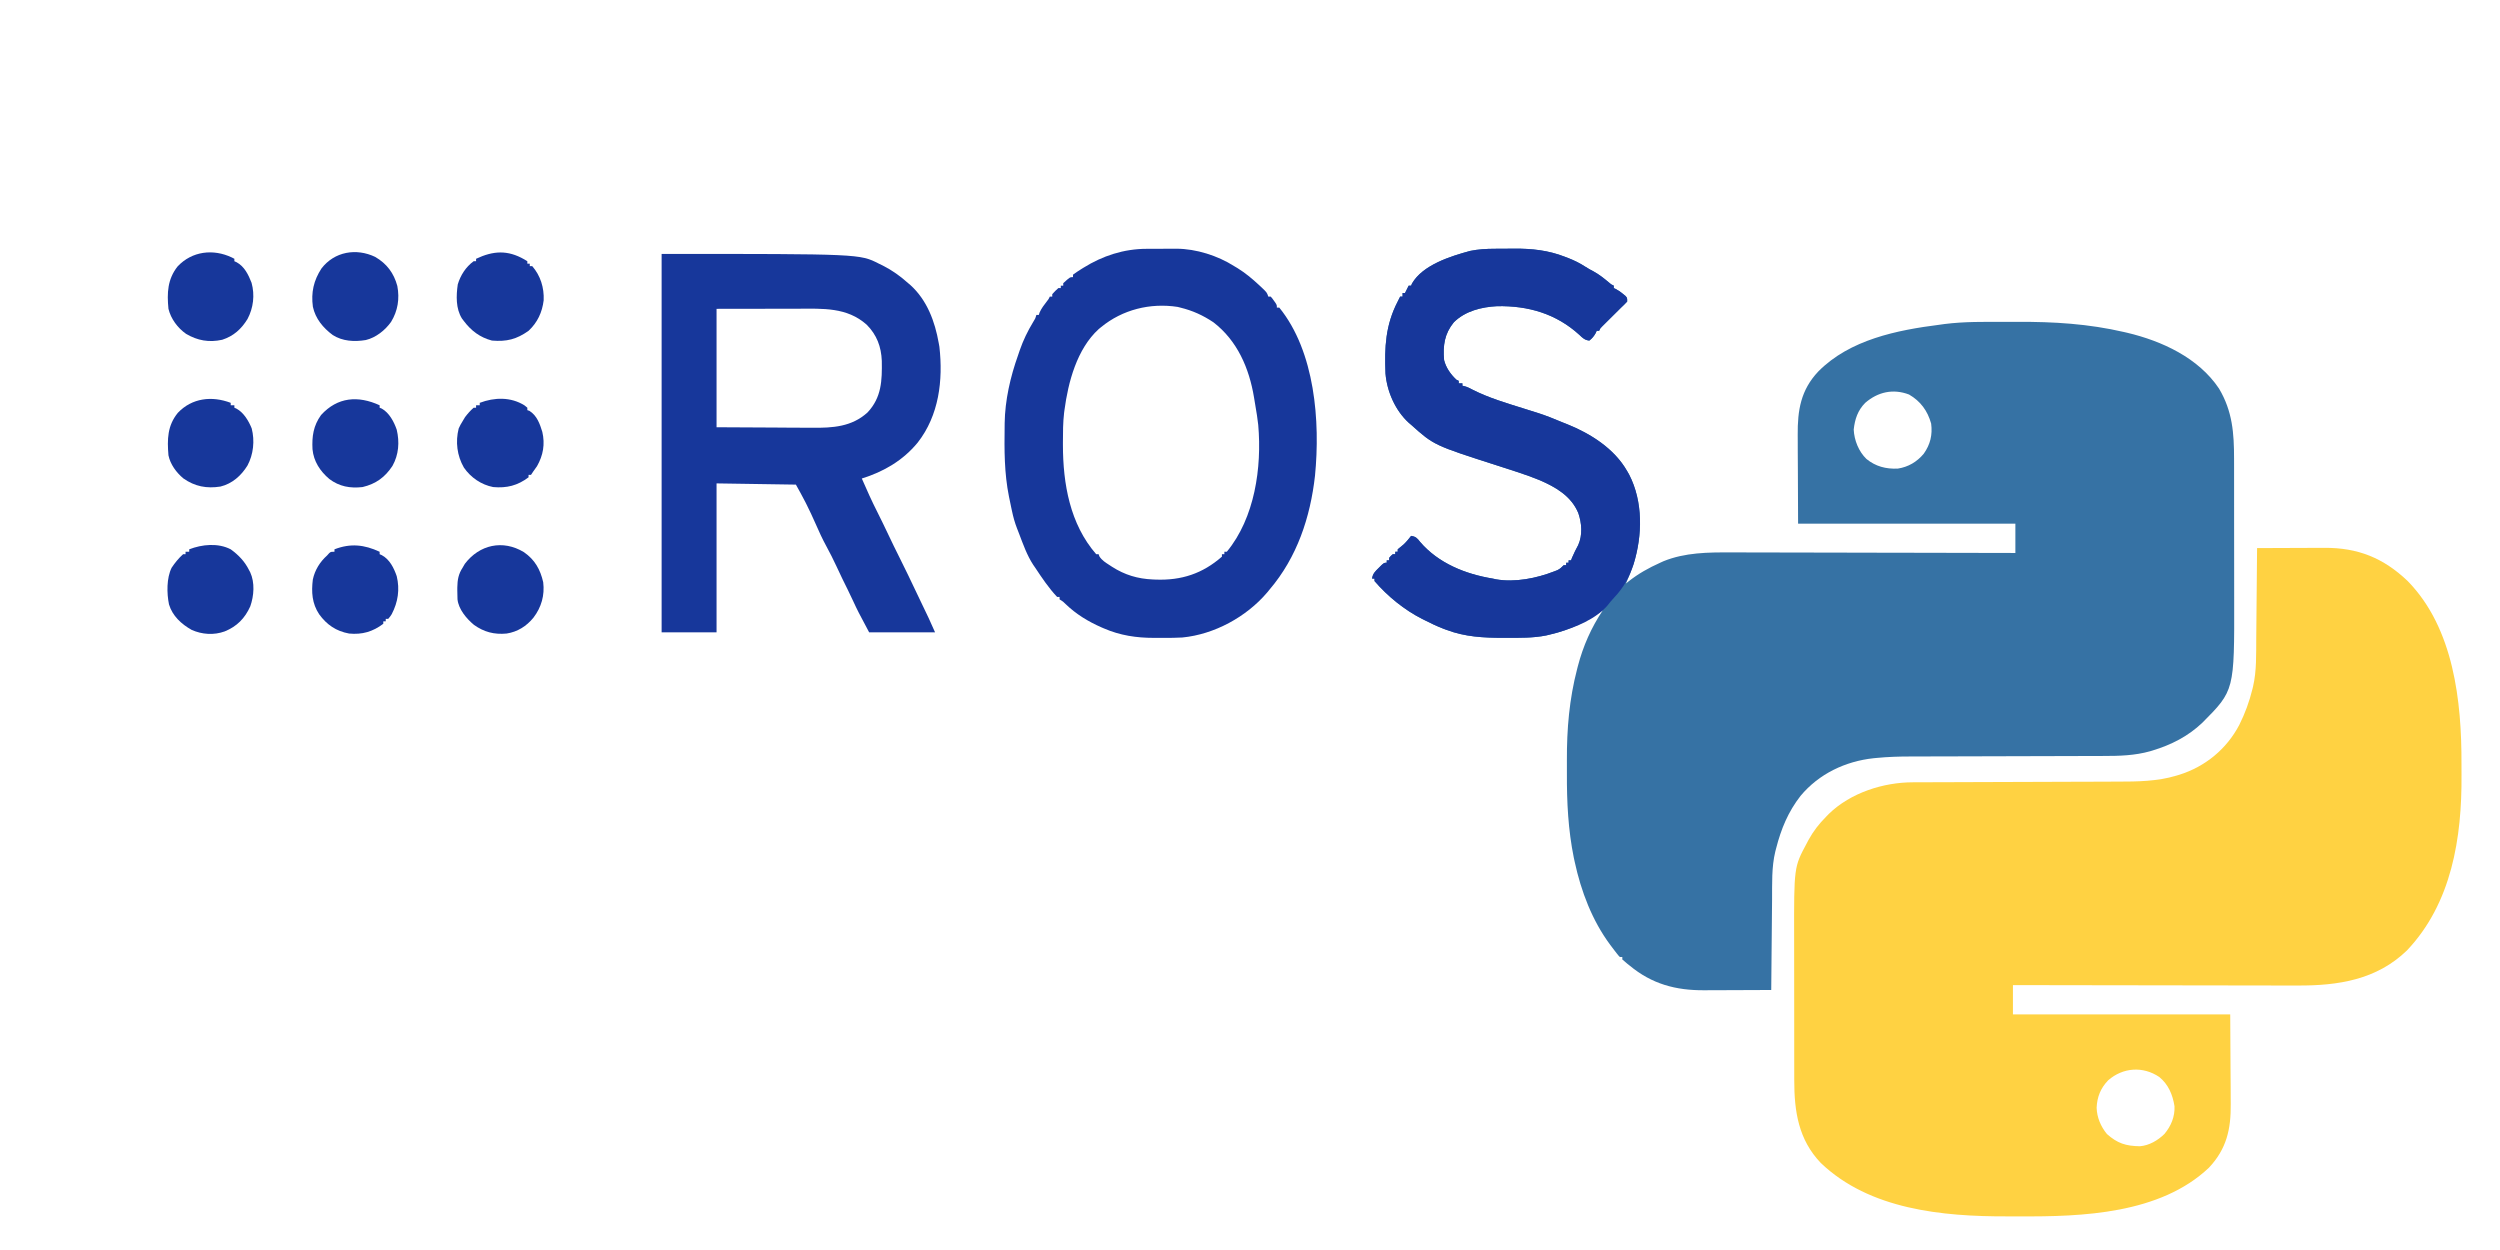
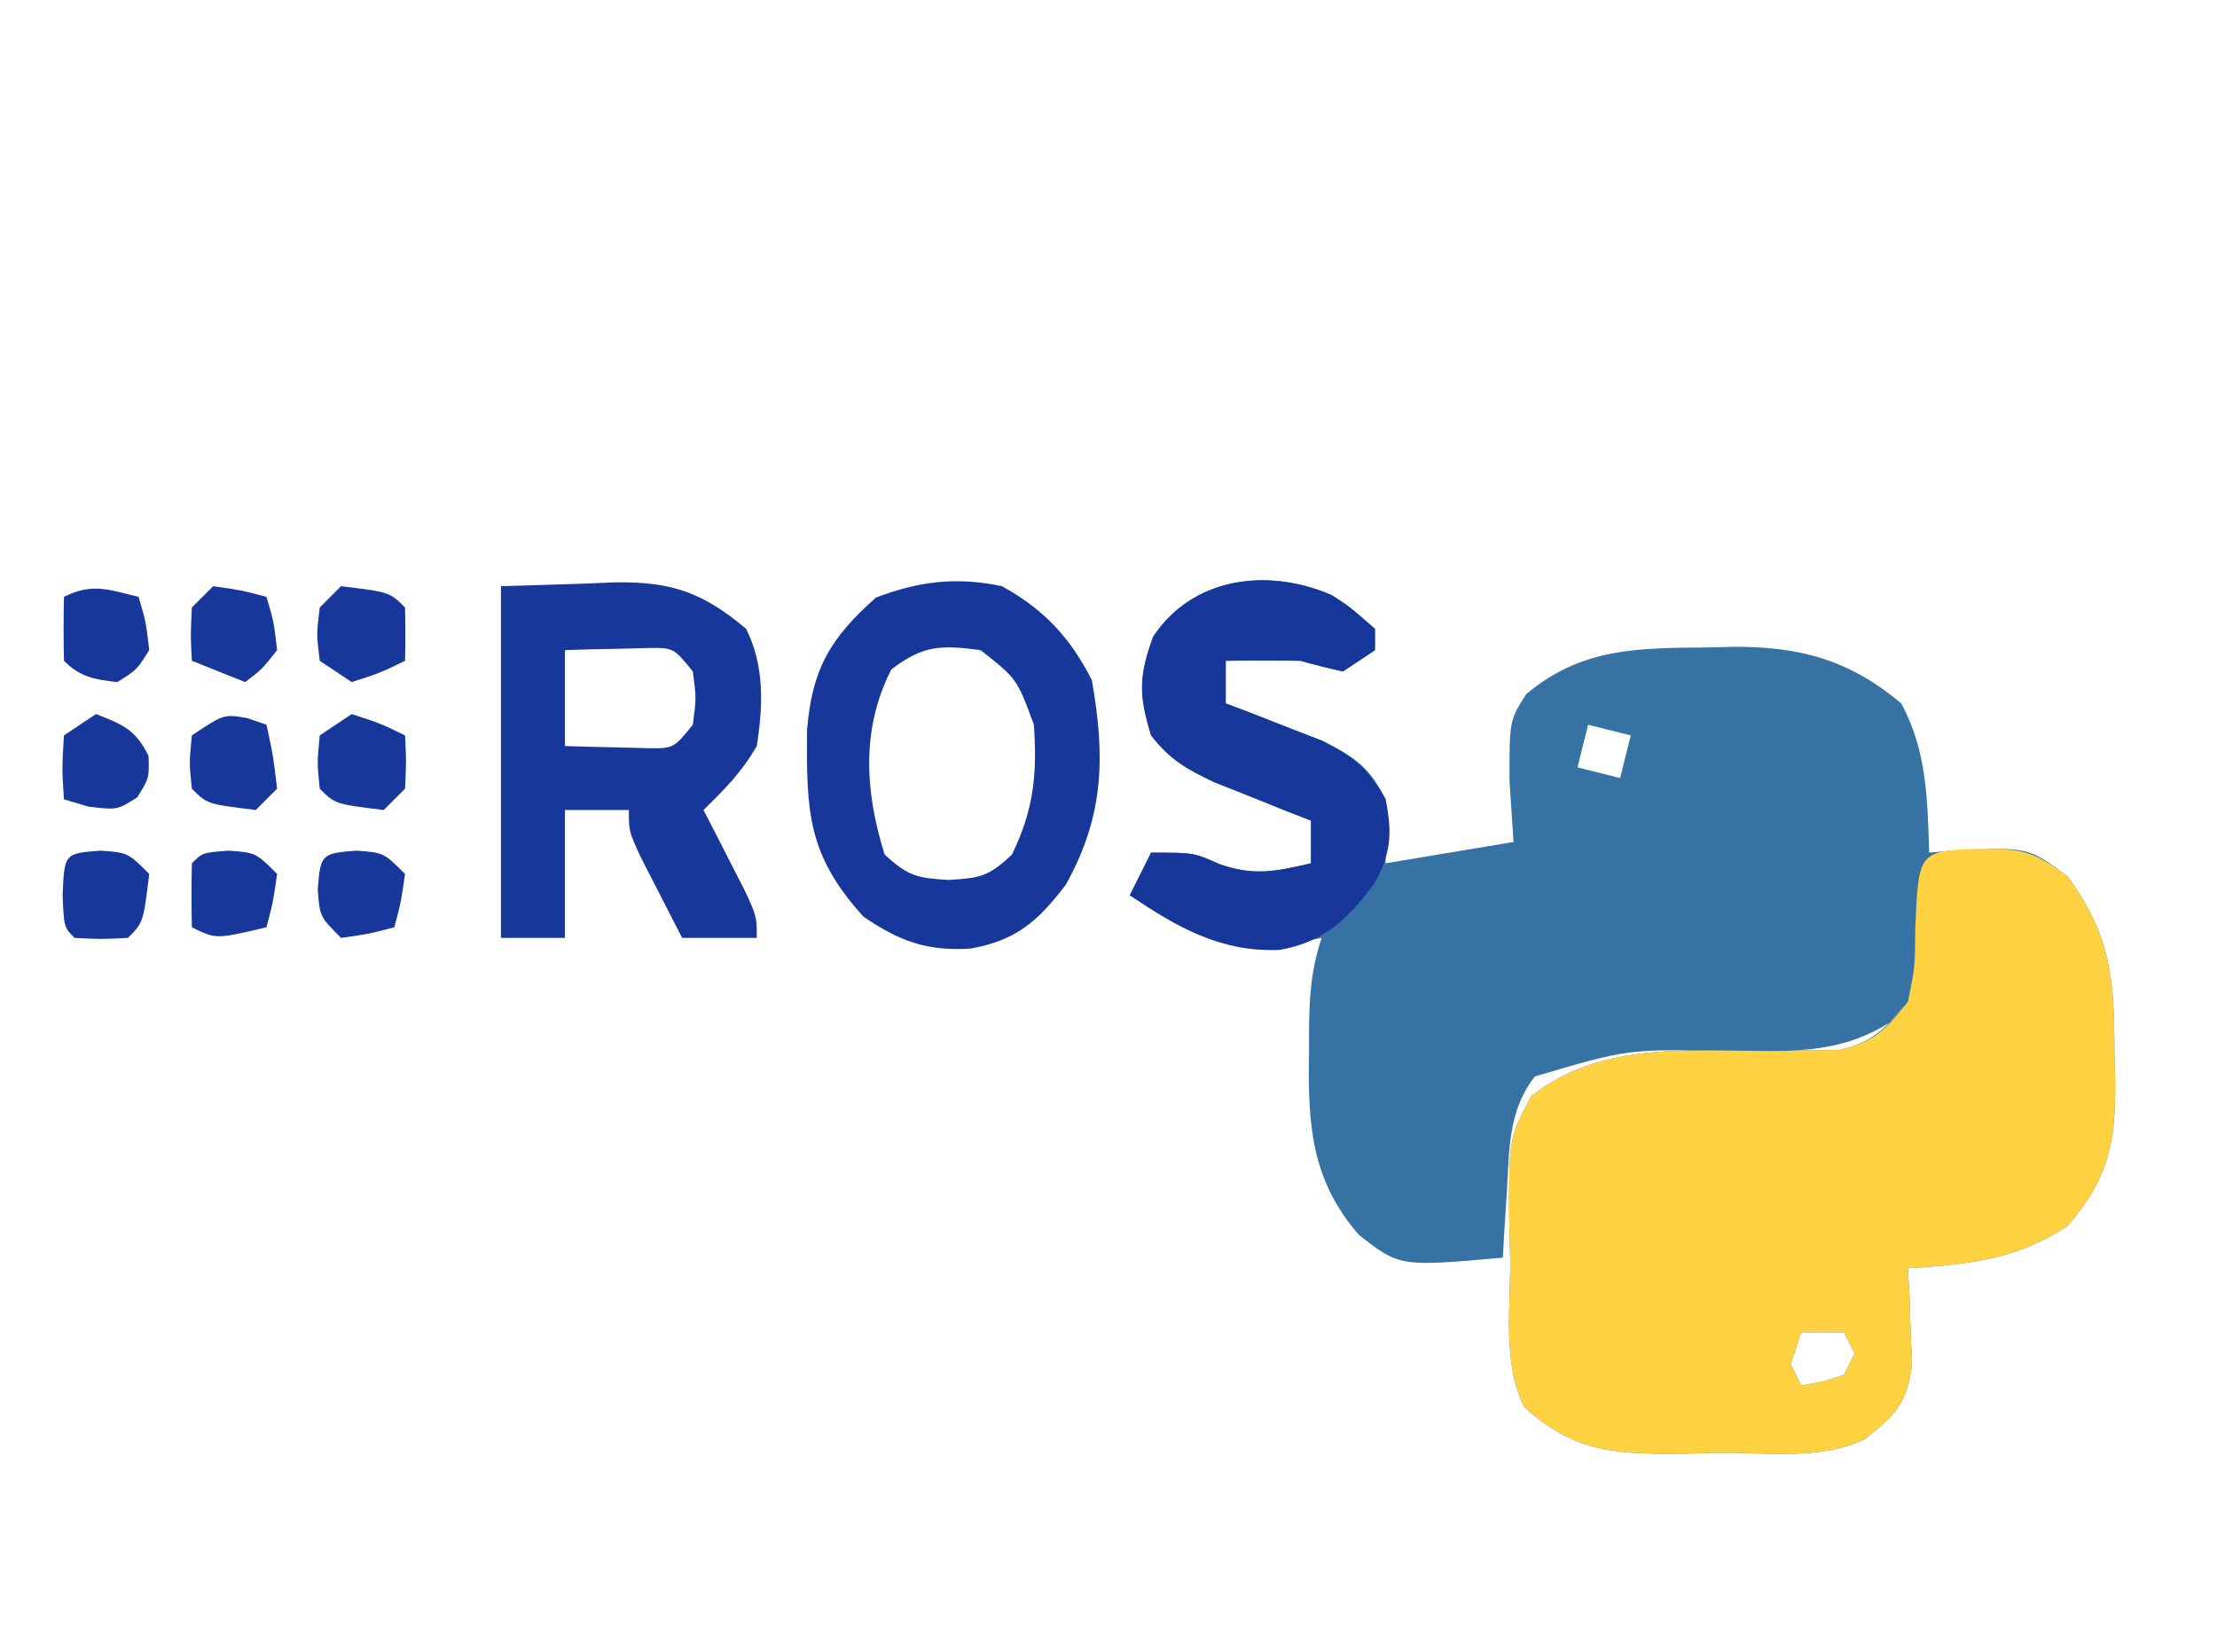
- <svg xmlns="http://www.w3.org/2000/svg" version="1.1" width="2048" height="1024">
-   <path d="M0 0 C1.291 -0.009 1.291 -0.009 2.608 -0.017 C4.424 -0.027 6.239 -0.033 8.054 -0.037 C10.777 -0.047 13.5 -0.078 16.223 -0.109 C30.659 -0.199 44.109 1.227 57.688 6.516 C58.889 6.971 58.889 6.971 60.115 7.435 C65.282 9.45 70.049 11.758 74.695 14.812 C76.842 16.223 79.034 17.395 81.312 18.578 C85.873 21.066 89.763 24.215 93.746 27.531 C95.706 29.239 95.706 29.239 97.812 30.203 C97.812 30.863 97.812 31.523 97.812 32.203 C98.395 32.473 98.978 32.742 99.578 33.02 C101.824 34.209 103.619 35.509 105.562 37.141 C106.483 37.897 106.483 37.897 107.422 38.668 C108.812 40.203 108.812 40.203 108.812 43.203 C107.2 44.974 105.56 46.572 103.812 48.203 C102.418 49.578 101.028 50.957 99.641 52.34 C98.894 53.082 98.148 53.824 97.379 54.588 C96.614 55.348 95.85 56.108 95.062 56.891 C94.283 57.662 93.503 58.434 92.699 59.229 C91.958 59.967 91.217 60.704 90.453 61.465 C89.44 62.47 89.44 62.47 88.407 63.495 C86.732 65.127 86.732 65.127 85.812 67.203 C85.153 67.203 84.493 67.203 83.812 67.203 C83.441 68.069 83.441 68.069 83.062 68.953 C81.6 71.586 80.174 73.328 77.812 75.203 C74.13 74.873 72.292 73.068 69.688 70.578 C50.639 53.176 27.746 46.566 2.34 47.02 C-10.463 47.686 -23.791 50.912 -33.188 60.203 C-40.904 69.624 -42.208 79.235 -41.188 91.203 C-39.583 97.565 -35.889 102.69 -31.188 107.203 C-30.527 107.533 -29.867 107.863 -29.188 108.203 C-29.188 108.863 -29.188 109.523 -29.188 110.203 C-28.198 110.203 -27.207 110.203 -26.188 110.203 C-26.188 110.863 -26.188 111.523 -26.188 112.203 C-25.615 112.323 -25.043 112.443 -24.453 112.566 C-22.045 113.243 -20.137 114.202 -17.938 115.391 C-4.433 122.272 10.476 126.585 24.891 131.117 C26.523 131.633 26.523 131.633 28.188 132.159 C30.334 132.835 32.481 133.507 34.631 134.173 C41.88 136.459 48.827 139.215 55.812 142.203 C57.001 142.67 58.19 143.136 59.414 143.617 C78.749 151.361 98.298 163.668 108.812 182.203 C109.342 183.129 109.872 184.054 110.418 185.008 C121.895 207.282 121.417 234.98 113.96 258.45 C112.168 263.823 110.079 269.018 107.812 274.203 C108.833 273.368 108.833 273.368 109.875 272.516 C117.991 266.127 126.404 261.434 135.812 257.203 C136.712 256.792 137.612 256.381 138.539 255.957 C156.138 248.778 175.292 248.632 193.972 248.749 C196.527 248.75 199.082 248.75 201.636 248.747 C207.09 248.746 212.544 248.758 217.999 248.78 C225.884 248.813 233.769 248.823 241.654 248.828 C254.454 248.837 267.254 248.863 280.053 248.901 C292.472 248.938 304.891 248.966 317.309 248.983 C318.461 248.985 318.461 248.985 319.637 248.987 C323.491 248.992 327.345 248.997 331.2 249.002 C363.071 249.043 394.942 249.115 426.812 249.203 C426.812 241.283 426.812 233.363 426.812 225.203 C368.072 225.203 309.332 225.203 248.812 225.203 C248.72 203.083 248.72 203.083 248.625 180.516 C248.598 175.883 248.57 171.251 248.542 166.478 C248.529 160.76 248.529 160.76 248.526 158.072 C248.522 156.22 248.511 154.368 248.496 152.516 C248.337 132.307 250.951 115.736 265.425 100.448 C291.232 74.398 329.805 66.64 364.812 62.203 C366.103 62.023 367.394 61.843 368.725 61.657 C385.104 59.567 401.628 59.864 418.108 59.887 C421.564 59.892 425.018 59.885 428.474 59.867 C458.201 59.711 486.722 61.457 515.812 68.203 C517.037 68.485 517.037 68.485 518.286 68.772 C546.865 75.545 576.811 89.332 593.625 114.516 C604.686 133.128 605.966 151.049 605.958 172.195 C605.961 173.769 605.964 175.342 605.968 176.916 C605.977 181.158 605.979 185.4 605.98 189.643 C605.98 192.305 605.983 194.967 605.985 197.63 C605.994 206.952 605.999 216.274 605.998 225.596 C605.997 234.229 606.008 242.862 606.024 251.495 C606.037 258.951 606.042 266.407 606.041 273.863 C606.041 278.296 606.044 282.729 606.055 287.163 C606.222 361.85 606.222 361.85 580.074 388.164 C568.417 399.318 554.531 406.377 539.188 411.016 C538.544 411.211 537.9 411.406 537.237 411.607 C524.543 415.185 511.918 415.499 498.845 415.49 C496.965 415.496 495.084 415.503 493.203 415.511 C489.176 415.526 485.149 415.535 481.121 415.539 C474.734 415.545 468.347 415.567 461.959 415.591 C448.39 415.64 434.82 415.672 421.25 415.703 C406.619 415.736 391.989 415.772 377.358 415.827 C371.029 415.85 364.699 415.864 358.37 415.871 C354.406 415.877 350.442 415.891 346.479 415.907 C344.663 415.913 342.848 415.915 341.032 415.914 C331.659 415.91 322.396 416.196 313.063 417.112 C312.251 417.191 311.44 417.271 310.604 417.352 C287.466 419.841 265.827 430.156 250.812 448.203 C240.686 461.179 234.863 475.274 230.812 491.203 C230.597 492.026 230.382 492.848 230.16 493.695 C227.014 506.602 227.603 520.087 227.496 533.277 C227.475 535.414 227.454 537.551 227.433 539.687 C227.378 545.278 227.329 550.869 227.28 556.46 C227.23 562.179 227.174 567.897 227.119 573.615 C227.012 584.811 226.91 596.007 226.812 607.203 C218.041 607.25 209.269 607.285 200.497 607.307 C196.422 607.317 192.348 607.331 188.273 607.354 C184.331 607.376 180.389 607.388 176.446 607.393 C174.953 607.397 173.459 607.404 171.966 607.415 C148.583 607.578 129.035 602.318 110.812 587.203 C110.189 586.713 109.565 586.223 108.922 585.719 C107.51 584.597 106.154 583.407 104.812 582.203 C104.812 581.543 104.812 580.883 104.812 580.203 C104.153 580.203 103.493 580.203 102.812 580.203 C101.519 578.865 101.519 578.865 100.055 576.977 C99.515 576.282 98.976 575.587 98.42 574.871 C97.849 574.114 97.277 573.358 96.688 572.578 C96.101 571.803 95.515 571.029 94.912 570.23 C80.151 550.403 70.99 526.302 65.812 502.203 C65.569 501.089 65.325 499.976 65.074 498.828 C60.446 476.042 59.315 453.307 59.421 430.135 C59.438 426.388 59.428 422.643 59.411 418.896 C59.312 393.406 61.37 368.953 67.812 344.203 C68.011 343.43 68.21 342.657 68.414 341.86 C72.713 325.401 79.364 310.376 88.812 296.203 C87.523 297.073 87.523 297.073 86.207 297.961 C75.768 304.906 65.3 310.328 53.25 313.953 C52.26 314.251 52.26 314.251 51.251 314.556 C49.115 315.162 46.974 315.697 44.812 316.203 C44.02 316.39 43.228 316.577 42.411 316.77 C31.785 318.9 20.919 318.689 10.125 318.703 C9.076 318.705 8.028 318.707 6.948 318.709 C-9.13 318.688 -23.976 317.907 -39.188 312.203 C-40.019 311.893 -40.85 311.582 -41.706 311.263 C-47.027 309.202 -52.121 306.819 -57.188 304.203 C-57.801 303.897 -58.414 303.59 -59.046 303.275 C-73.711 295.885 -87.476 284.662 -98.188 272.203 C-98.188 271.543 -98.188 270.883 -98.188 270.203 C-98.847 270.203 -99.507 270.203 -100.188 270.203 C-99.657 266.146 -97.611 264.255 -94.75 261.453 C-93.947 260.654 -93.144 259.855 -92.316 259.031 C-90.188 257.203 -90.188 257.203 -88.188 257.203 C-88.188 256.543 -88.188 255.883 -88.188 255.203 C-87.528 255.203 -86.868 255.203 -86.188 255.203 C-86.188 254.543 -86.188 253.883 -86.188 253.203 C-84.812 251.578 -84.812 251.578 -83.188 250.203 C-82.528 250.203 -81.868 250.203 -81.188 250.203 C-81.188 249.543 -81.188 248.883 -81.188 248.203 C-80.528 248.203 -79.868 248.203 -79.188 248.203 C-79.188 247.543 -79.188 246.883 -79.188 246.203 C-77.755 245.004 -76.318 243.808 -74.855 242.645 C-72.283 240.422 -70.293 237.866 -68.188 235.203 C-64.404 235.747 -63.175 237.107 -60.875 240.078 C-45.786 257.729 -23.514 266.548 -1.188 270.203 C-0.357 270.389 0.473 270.574 1.328 270.766 C16.849 273.499 34.609 269.924 49.062 264.266 C49.893 263.947 50.723 263.629 51.578 263.301 C53.835 262.192 55.084 260.987 56.812 259.203 C57.472 259.203 58.133 259.203 58.812 259.203 C58.812 258.543 58.812 257.883 58.812 257.203 C59.472 257.203 60.133 257.203 60.812 257.203 C60.812 256.543 60.812 255.883 60.812 255.203 C61.472 255.203 62.133 255.203 62.812 255.203 C63.09 254.481 63.367 253.759 63.652 253.016 C65.12 249.458 66.9 246.106 68.691 242.703 C72.358 234.527 71.622 224.858 68.781 216.547 C62.98 202.512 50.104 195.107 36.645 189.375 C25.48 184.867 13.988 181.293 2.532 177.618 C-49.527 160.917 -49.527 160.917 -68.188 144.203 C-68.808 143.676 -69.428 143.149 -70.066 142.605 C-81.153 132.511 -87.966 116.965 -89.188 102.203 C-90.073 80.498 -89.202 62.63 -79.188 43.203 C-78.52 41.87 -77.853 40.537 -77.188 39.203 C-76.528 39.203 -75.868 39.203 -75.188 39.203 C-75.188 38.213 -75.188 37.223 -75.188 36.203 C-74.528 36.203 -73.868 36.203 -73.188 36.203 C-72.878 35.584 -72.569 34.966 -72.25 34.328 C-71.562 32.953 -70.875 31.578 -70.188 30.203 C-69.528 30.203 -68.868 30.203 -68.188 30.203 C-67.845 29.347 -67.845 29.347 -67.496 28.473 C-58.689 13.198 -35.842 6.096 -19.812 1.746 C-13.213 0.381 -6.716 0.035 0 0 Z M303.812 126.203 C297.671 132.435 295.343 139.507 294.375 148.078 C294.785 156.893 298.458 166.055 304.812 172.203 C312.367 178.346 320.837 180.526 330.512 180.078 C339.068 178.789 346.24 174.512 351.75 167.891 C357.136 160.281 359.002 152.482 357.812 143.203 C354.853 132.669 349.134 124.87 339.688 119.391 C326.534 114.413 314.129 117.308 303.812 126.203 Z " fill="#3672A4" transform="translate(1224.188,203.7969)" />
-   <path d="M0 0 C8.789 -0.047 17.578 -0.082 26.368 -0.104 C30.45 -0.114 34.532 -0.128 38.615 -0.151 C42.563 -0.173 46.512 -0.185 50.461 -0.19 C51.958 -0.193 53.455 -0.201 54.953 -0.211 C82.495 -0.404 103.525 8.018 123.5 27.125 C161.173 65.754 167.612 125.541 167.446 176.848 C167.437 179.819 167.444 182.79 167.467 185.76 C167.859 237.271 159.467 290.89 122.75 329.625 C97.909 353.693 66.333 358.496 33.181 358.341 C30.627 358.34 28.072 358.34 25.518 358.342 C20.056 358.343 14.593 358.334 9.131 358.317 C1.234 358.293 -6.663 358.285 -14.561 358.281 C-27.379 358.275 -40.197 358.255 -53.015 358.226 C-65.454 358.199 -77.893 358.178 -90.332 358.165 C-91.101 358.164 -91.87 358.163 -92.662 358.162 C-96.52 358.158 -100.378 358.155 -104.236 358.151 C-136.157 358.12 -168.079 358.066 -200 358 C-200 365.92 -200 373.84 -200 382 C-141.26 382 -82.52 382 -22 382 C-21.918 396.891 -21.835 411.783 -21.75 427.125 C-21.714 431.801 -21.677 436.476 -21.64 441.293 C-21.622 447.07 -21.622 447.07 -21.618 449.787 C-21.612 451.657 -21.598 453.526 -21.578 455.395 C-21.365 475.869 -24.913 492.182 -39.484 507.621 C-79.44 545.405 -143.068 547.801 -194.919 547.45 C-198.292 547.433 -201.664 547.444 -205.037 547.453 C-257.684 547.573 -317.504 541.908 -357.398 503.703 C-375.699 484.59 -379.155 461.45 -379.145 436.036 C-379.148 434.441 -379.152 432.846 -379.155 431.252 C-379.164 426.943 -379.167 422.635 -379.167 418.326 C-379.168 415.624 -379.17 412.922 -379.173 410.22 C-379.182 400.763 -379.186 391.306 -379.185 381.849 C-379.185 373.084 -379.195 364.319 -379.211 355.555 C-379.224 347.992 -379.229 340.429 -379.229 332.866 C-379.229 328.366 -379.231 323.866 -379.242 319.366 C-379.37 261.333 -379.37 261.333 -369 242 C-368.508 241.058 -368.015 240.115 -367.508 239.145 C-363.501 231.86 -358.86 225.879 -353 220 C-352.263 219.239 -351.525 218.479 -350.766 217.695 C-332.959 200.426 -306.14 191.842 -281.725 191.855 C-280.944 191.852 -280.162 191.848 -279.356 191.845 C-276.764 191.834 -274.171 191.83 -271.579 191.826 C-269.709 191.82 -267.838 191.813 -265.968 191.806 C-261.951 191.792 -257.934 191.78 -253.917 191.77 C-247.547 191.755 -241.177 191.731 -234.806 191.705 C-216.695 191.634 -198.584 191.575 -180.473 191.523 C-170.462 191.495 -160.45 191.459 -150.439 191.417 C-144.126 191.39 -137.814 191.372 -131.501 191.361 C-127.545 191.351 -123.589 191.334 -119.633 191.314 C-117.821 191.307 -116.009 191.303 -114.196 191.302 C-98.267 191.295 -81.604 191.112 -66.25 186.438 C-65.387 186.181 -64.524 185.925 -63.635 185.661 C-42.39 178.964 -24.948 164.601 -14.592 144.872 C-9.847 135.379 -6.33 125.806 -3.812 115.5 C-3.645 114.824 -3.478 114.148 -3.306 113.451 C-0.308 100.506 -0.791 87.131 -0.684 73.926 C-0.663 71.789 -0.642 69.653 -0.621 67.516 C-0.566 61.925 -0.516 56.334 -0.468 50.743 C-0.417 45.024 -0.362 39.306 -0.307 33.588 C-0.199 22.392 -0.098 11.196 0 0 Z M-122 436 C-128.179 442.423 -131.05 449.572 -131.438 458.438 C-131.204 466.393 -128.039 473.871 -123 480 C-114.407 487.64 -107.487 489.846 -96 490 C-88.387 489.411 -81.29 485.222 -75.914 479.957 C-70.484 473.484 -67.252 465.786 -67.652 457.195 C-69.147 447.754 -72.662 439.34 -80.152 433.25 C-93.481 424.263 -109.947 425.43 -122 436 Z " fill="#FFD242" transform="translate(1849,449)" />
-   <path d="M0 0 C162.344 0 162.344 0 178 8 C179.529 8.739 179.529 8.739 181.09 9.492 C188.908 13.451 195.481 18.165 202 24 C202.934 24.793 202.934 24.793 203.887 25.602 C217.472 37.952 223.9 55.363 227 73 C227.184 74.018 227.369 75.037 227.559 76.086 C230.657 103.565 227.241 132.269 209.741 154.607 C197.69 169.232 181.939 178.417 164 184 C168.053 193.313 172.185 202.55 176.787 211.605 C179.787 217.525 182.65 223.507 185.5 229.5 C188.608 236.031 191.739 242.544 195 249 C199.681 258.276 204.13 267.663 208.593 277.045 C209.987 279.973 211.386 282.899 212.785 285.824 C213.669 287.674 214.553 289.525 215.438 291.375 C215.838 292.212 216.239 293.049 216.652 293.911 C217.034 294.711 217.415 295.511 217.809 296.336 C218.137 297.022 218.465 297.708 218.802 298.416 C220.582 302.256 222.281 306.132 224 310 C206.18 310 188.36 310 170 310 C160.838 292.821 160.838 292.821 156.812 284.188 C154.008 278.212 151.148 272.275 148.181 266.378 C146.447 262.887 144.82 259.351 143.188 255.812 C140.623 250.296 137.922 244.897 135 239.562 C131.655 233.44 128.791 227.175 126.007 220.782 C123.739 215.598 121.347 210.496 118.812 205.438 C118.504 204.819 118.195 204.201 117.877 203.565 C115.379 198.627 112.693 193.847 110 189 C77.825 188.505 77.825 188.505 45 188 C45 228.26 45 268.52 45 310 C30.15 310 15.3 310 0 310 C0 207.7 0 105.4 0 0 Z M45 45 C45 77.01 45 109.02 45 142 C68.853 142.124 68.853 142.124 93.188 142.25 C100.684 142.305 100.684 142.305 108.333 142.36 C112.862 142.374 112.862 142.374 117.391 142.382 C119.389 142.388 121.386 142.402 123.384 142.422 C140.001 142.584 155.74 141.695 168.688 129.875 C180.261 117.548 180.635 103.63 180.375 87.66 C179.922 76.059 176.299 66.35 168 58 C151.865 43.582 132.012 44.843 111.699 44.902 C109.985 44.904 108.271 44.905 106.556 44.905 C100.267 44.911 93.977 44.925 87.688 44.938 C66.557 44.968 66.557 44.968 45 45 Z " fill="#17379B" transform="translate(542,208)" />
-   <path d="M0 0 C0.875 -0.003 1.75 -0.007 2.652 -0.01 C4.492 -0.015 6.332 -0.017 8.173 -0.017 C10.962 -0.02 13.75 -0.038 16.539 -0.057 C18.339 -0.06 20.138 -0.062 21.938 -0.062 C22.758 -0.07 23.578 -0.077 24.423 -0.084 C40.48 -0.022 58.114 5.594 71.602 14.168 C72.526 14.717 73.45 15.266 74.402 15.832 C80.79 19.808 86.281 24.374 91.789 29.48 C92.449 30.091 93.11 30.703 93.79 31.332 C98.472 35.78 98.472 35.78 99.602 39.168 C100.262 39.168 100.922 39.168 101.602 39.168 C102.891 40.629 102.891 40.629 104.227 42.543 C104.673 43.169 105.119 43.796 105.578 44.441 C106.602 46.168 106.602 46.168 106.602 48.168 C107.262 48.168 107.922 48.168 108.602 48.168 C137.919 84.307 142.203 141.657 137.852 185.855 C134.015 220.053 123.13 252.738 100.602 279.168 C99.608 280.38 99.608 280.38 98.594 281.617 C81.618 301.568 55.306 315.883 29.144 318.405 C24.008 318.712 18.879 318.739 13.736 318.689 C11.103 318.668 8.473 318.689 5.84 318.715 C-8.367 318.739 -21.898 316.7 -35.023 310.98 C-35.714 310.686 -36.404 310.392 -37.115 310.089 C-48.044 305.281 -57.824 299.329 -66.445 291.016 C-68.462 289.004 -68.462 289.004 -71.398 287.168 C-71.398 286.508 -71.398 285.848 -71.398 285.168 C-72.058 285.168 -72.718 285.168 -73.398 285.168 C-80.267 277.922 -85.888 269.464 -91.398 261.168 C-92.199 260.008 -92.199 260.008 -93.016 258.824 C-98.104 251.014 -101.201 242.18 -104.505 233.509 C-105.072 232.025 -105.646 230.544 -106.233 229.067 C-108.076 224.359 -109.351 219.674 -110.398 214.73 C-110.649 213.564 -110.649 213.564 -110.906 212.373 C-111.414 209.974 -111.909 207.572 -112.398 205.168 C-112.548 204.438 -112.698 203.708 -112.853 202.956 C-116.724 183.787 -116.675 164.663 -116.398 145.168 C-116.391 144.406 -116.384 143.645 -116.376 142.86 C-116.106 124.06 -111.699 104.824 -105.398 87.168 C-104.942 85.824 -104.487 84.481 -104.031 83.137 C-101.151 74.865 -97.564 67.458 -93.035 59.961 C-91.303 57.225 -91.303 57.225 -90.398 54.168 C-89.738 54.168 -89.078 54.168 -88.398 54.168 C-88.192 53.508 -87.986 52.848 -87.773 52.168 C-86.175 48.681 -84.092 45.947 -81.738 42.938 C-80.339 41.202 -80.339 41.202 -79.398 39.168 C-78.738 39.168 -78.078 39.168 -77.398 39.168 C-77.398 38.508 -77.398 37.848 -77.398 37.168 C-75.023 34.543 -75.023 34.543 -72.398 32.168 C-71.738 32.168 -71.078 32.168 -70.398 32.168 C-70.398 31.508 -70.398 30.848 -70.398 30.168 C-69.738 30.168 -69.078 30.168 -68.398 30.168 C-68.398 29.508 -68.398 28.848 -68.398 28.168 C-62.922 23.168 -62.922 23.168 -60.398 23.168 C-60.398 22.508 -60.398 21.848 -60.398 21.168 C-58.26 19.612 -56.138 18.188 -53.898 16.793 C-53.251 16.386 -52.604 15.979 -51.938 15.56 C-36.063 5.67 -18.749 0.025 0 0 Z M-37.398 64.168 C-38.034 64.689 -38.669 65.21 -39.324 65.746 C-57.214 82.032 -64.336 109.178 -67.398 132.168 C-67.496 132.895 -67.593 133.623 -67.693 134.373 C-68.625 142.364 -68.642 150.383 -68.648 158.418 C-68.649 159.169 -68.65 159.92 -68.65 160.693 C-68.605 192.517 -62.929 225.428 -41.398 250.168 C-40.738 250.168 -40.078 250.168 -39.398 250.168 C-39.213 250.725 -39.027 251.282 -38.836 251.855 C-36.737 255.233 -33.672 257.046 -30.398 259.168 C-29.723 259.611 -29.047 260.054 -28.351 260.51 C-18.021 267.132 -7.372 270.326 4.852 270.855 C6.107 270.911 6.107 270.911 7.388 270.967 C28.383 271.757 45.741 266.087 61.602 252.168 C61.602 251.508 61.602 250.848 61.602 250.168 C62.262 250.168 62.922 250.168 63.602 250.168 C63.602 249.508 63.602 248.848 63.602 248.168 C64.262 248.168 64.922 248.168 65.602 248.168 C88.495 220.412 94.409 179.255 91.347 144.255 C90.751 138.978 89.94 133.747 89.016 128.518 C88.624 126.294 88.263 124.067 87.91 121.836 C83.969 97.884 74.245 75.247 54.602 60.168 C46.078 54.475 37.623 50.608 27.602 48.168 C26.856 47.977 26.111 47.786 25.344 47.59 C2.9 44.137 -19.832 49.757 -37.398 64.168 Z " fill="#17379B" transform="translate(939.3984,203.832)" />
-   <path d="M0 0 C1.291 -0.009 1.291 -0.009 2.608 -0.017 C4.424 -0.027 6.239 -0.033 8.054 -0.037 C10.777 -0.047 13.5 -0.078 16.223 -0.109 C30.659 -0.199 44.109 1.227 57.688 6.516 C58.889 6.971 58.889 6.971 60.115 7.435 C65.282 9.45 70.049 11.758 74.695 14.812 C76.842 16.223 79.034 17.395 81.312 18.578 C85.873 21.066 89.763 24.215 93.746 27.531 C95.706 29.239 95.706 29.239 97.812 30.203 C97.812 30.863 97.812 31.523 97.812 32.203 C98.395 32.473 98.978 32.742 99.578 33.02 C101.824 34.209 103.619 35.509 105.562 37.141 C106.483 37.897 106.483 37.897 107.422 38.668 C108.812 40.203 108.812 40.203 108.812 43.203 C107.2 44.974 105.56 46.572 103.812 48.203 C102.418 49.578 101.028 50.957 99.641 52.34 C98.894 53.082 98.148 53.824 97.379 54.588 C96.614 55.348 95.85 56.108 95.062 56.891 C94.283 57.662 93.503 58.434 92.699 59.229 C91.958 59.967 91.217 60.704 90.453 61.465 C89.44 62.47 89.44 62.47 88.407 63.495 C86.732 65.127 86.732 65.127 85.812 67.203 C85.153 67.203 84.493 67.203 83.812 67.203 C83.441 68.069 83.441 68.069 83.062 68.953 C81.6 71.586 80.174 73.328 77.812 75.203 C74.13 74.873 72.292 73.068 69.688 70.578 C50.639 53.176 27.746 46.566 2.34 47.02 C-10.463 47.686 -23.791 50.912 -33.188 60.203 C-40.904 69.624 -42.208 79.235 -41.188 91.203 C-39.583 97.565 -35.889 102.69 -31.188 107.203 C-30.527 107.533 -29.867 107.863 -29.188 108.203 C-29.188 108.863 -29.188 109.523 -29.188 110.203 C-28.198 110.203 -27.207 110.203 -26.188 110.203 C-26.188 110.863 -26.188 111.523 -26.188 112.203 C-25.615 112.323 -25.043 112.443 -24.453 112.566 C-22.045 113.243 -20.137 114.202 -17.938 115.391 C-4.433 122.272 10.476 126.585 24.891 131.117 C26.523 131.633 26.523 131.633 28.188 132.159 C30.334 132.835 32.481 133.507 34.631 134.173 C41.88 136.459 48.827 139.215 55.812 142.203 C57.001 142.67 58.19 143.136 59.414 143.617 C78.749 151.361 98.298 163.668 108.812 182.203 C109.342 183.129 109.872 184.054 110.418 185.008 C121.912 207.315 121.244 234.68 114.119 258.235 C110.609 269.044 105.853 277.641 98.016 285.867 C96.075 287.925 94.366 290.041 92.625 292.266 C82.898 303.386 67.035 309.806 53.25 313.953 C52.26 314.251 52.26 314.251 51.251 314.556 C49.115 315.162 46.974 315.697 44.812 316.203 C44.02 316.39 43.228 316.577 42.411 316.77 C31.785 318.9 20.919 318.689 10.125 318.703 C9.076 318.705 8.028 318.707 6.948 318.709 C-9.13 318.688 -23.976 317.907 -39.188 312.203 C-40.019 311.893 -40.85 311.582 -41.706 311.263 C-47.027 309.202 -52.121 306.819 -57.188 304.203 C-57.801 303.897 -58.414 303.59 -59.046 303.275 C-73.711 295.885 -87.476 284.662 -98.188 272.203 C-98.188 271.543 -98.188 270.883 -98.188 270.203 C-98.847 270.203 -99.507 270.203 -100.188 270.203 C-99.657 266.146 -97.611 264.255 -94.75 261.453 C-93.947 260.654 -93.144 259.855 -92.316 259.031 C-90.188 257.203 -90.188 257.203 -88.188 257.203 C-88.188 256.543 -88.188 255.883 -88.188 255.203 C-87.528 255.203 -86.868 255.203 -86.188 255.203 C-86.188 254.543 -86.188 253.883 -86.188 253.203 C-84.812 251.578 -84.812 251.578 -83.188 250.203 C-82.528 250.203 -81.868 250.203 -81.188 250.203 C-81.188 249.543 -81.188 248.883 -81.188 248.203 C-80.528 248.203 -79.868 248.203 -79.188 248.203 C-79.188 247.543 -79.188 246.883 -79.188 246.203 C-77.755 245.004 -76.318 243.808 -74.855 242.645 C-72.283 240.422 -70.293 237.866 -68.188 235.203 C-64.404 235.747 -63.175 237.107 -60.875 240.078 C-45.786 257.729 -23.514 266.548 -1.188 270.203 C-0.357 270.389 0.473 270.574 1.328 270.766 C16.849 273.499 34.609 269.924 49.062 264.266 C49.893 263.947 50.723 263.629 51.578 263.301 C53.835 262.192 55.084 260.987 56.812 259.203 C57.472 259.203 58.133 259.203 58.812 259.203 C58.812 258.543 58.812 257.883 58.812 257.203 C59.472 257.203 60.133 257.203 60.812 257.203 C60.812 256.543 60.812 255.883 60.812 255.203 C61.472 255.203 62.133 255.203 62.812 255.203 C63.09 254.481 63.367 253.759 63.652 253.016 C65.12 249.458 66.9 246.106 68.691 242.703 C72.358 234.527 71.622 224.858 68.781 216.547 C62.98 202.512 50.104 195.107 36.645 189.375 C25.48 184.867 13.988 181.293 2.532 177.618 C-49.527 160.917 -49.527 160.917 -68.188 144.203 C-68.808 143.676 -69.428 143.149 -70.066 142.605 C-81.153 132.511 -87.966 116.965 -89.188 102.203 C-90.073 80.498 -89.202 62.63 -79.188 43.203 C-78.52 41.87 -77.853 40.537 -77.188 39.203 C-76.528 39.203 -75.868 39.203 -75.188 39.203 C-75.188 38.213 -75.188 37.223 -75.188 36.203 C-74.528 36.203 -73.868 36.203 -73.188 36.203 C-72.878 35.584 -72.569 34.966 -72.25 34.328 C-71.562 32.953 -70.875 31.578 -70.188 30.203 C-69.528 30.203 -68.868 30.203 -68.188 30.203 C-67.845 29.347 -67.845 29.347 -67.496 28.473 C-58.689 13.198 -35.842 6.096 -19.812 1.746 C-13.213 0.381 -6.716 0.035 0 0 Z " fill="#17379B" transform="translate(1224.188,203.7969)" />
-   <path d="M0 0 C1.255 0.758 1.255 0.758 2.535 1.531 C2.535 2.191 2.535 2.851 2.535 3.531 C3.195 3.531 3.855 3.531 4.535 3.531 C4.535 4.191 4.535 4.851 4.535 5.531 C5.195 5.531 5.855 5.531 6.535 5.531 C13.343 13.414 16.343 23.152 15.91 33.523 C14.672 43.454 10.874 51.655 3.535 58.531 C-6.278 65.506 -14.501 67.547 -26.465 66.531 C-36.253 63.951 -43.432 58.528 -49.465 50.531 C-49.978 49.858 -50.491 49.185 -51.02 48.492 C-56.141 40.304 -55.792 29.826 -54.465 20.531 C-52.215 12.998 -47.878 6.225 -41.465 1.531 C-40.805 1.531 -40.145 1.531 -39.465 1.531 C-39.465 0.871 -39.465 0.211 -39.465 -0.469 C-25.393 -7.113 -13.617 -7.781 0 0 Z " fill="#17379B" transform="translate(429.4648,212.4688)" />
-   <path d="M0 0 C0 0.66 0 1.32 0 2 C0.598 2.267 1.196 2.534 1.812 2.809 C8.255 6.317 11.692 13.301 14 20 C16.624 30.862 15.056 41.21 9.914 51.086 C8.875 52.75 8.875 52.75 7 55 C6.34 55 5.68 55 5 55 C5 55.66 5 56.32 5 57 C4.34 57 3.68 57 3 57 C3 57.66 3 58.32 3 59 C-5.624 65.504 -14.299 68.023 -25 67 C-35.601 65.062 -43.286 59.842 -49.562 51.168 C-55.398 42.368 -55.989 33.099 -54.727 22.762 C-53.067 14.949 -48.915 8.293 -43 3 C-42.464 2.402 -41.928 1.804 -41.375 1.188 C-40 0 -40 0 -37 0 C-37 -0.66 -37 -1.32 -37 -2 C-23.908 -7.068 -12.594 -5.857 0 0 Z " fill="#17379B" transform="translate(311,452)" />
-   <path d="M0 0 C8.917 6.158 13.464 14.177 15.82 24.68 C17.117 35.361 14.337 45.157 7.82 53.68 C2.14 60.653 -5.211 65.301 -14.18 66.68 C-24.246 67.636 -32.685 65.466 -40.93 59.555 C-47.018 54.483 -53.523 46.811 -54.397 38.65 C-54.521 36.239 -54.559 33.844 -54.555 31.43 C-54.553 30.579 -54.551 29.728 -54.55 28.851 C-54.429 22.685 -53.634 17.903 -50.18 12.68 C-49.582 11.648 -48.983 10.617 -48.367 9.555 C-36.45 -6.108 -17.283 -10.469 0 0 Z " fill="#17379B" transform="translate(429.1797,452.3203)" />
-   <path d="M0 0 C9.495 5.529 15.309 13.251 18.152 23.844 C20.11 34.343 18.578 44.113 13.031 53.234 C8.163 60.077 0.612 66.121 -7.66 68.102 C-17.018 69.654 -26.686 69.155 -34.824 63.965 C-42.691 58.075 -48.896 50.652 -51.031 40.852 C-52.618 29.151 -50.407 19.344 -44.02 9.508 C-33.345 -4.42 -15.444 -7.39 0 0 Z " fill="#17379B" transform="translate(307.3438,210.4531)" />
-   <path d="M0 0 C0.784 0.639 1.567 1.279 2.375 1.938 C2.375 2.598 2.375 3.257 2.375 3.938 C2.932 4.123 3.489 4.309 4.062 4.5 C10.21 8.321 12.619 15.127 14.645 21.758 C16.956 31.82 15.372 40.893 10.289 49.852 C9.372 51.251 8.379 52.599 7.375 53.938 C6.715 54.928 6.055 55.917 5.375 56.938 C4.715 56.938 4.055 56.938 3.375 56.938 C3.375 57.597 3.375 58.258 3.375 58.938 C-5.629 65.727 -14.486 67.941 -25.625 66.938 C-35.418 65.03 -44.003 59.13 -49.625 50.938 C-55.199 41.255 -56.639 29.887 -53.871 18.961 C-52.93 16.813 -51.901 14.902 -50.625 12.938 C-49.986 11.865 -49.346 10.793 -48.688 9.688 C-46.53 6.811 -44.305 4.335 -41.625 1.938 C-40.965 1.938 -40.305 1.938 -39.625 1.938 C-39.625 1.278 -39.625 0.618 -39.625 -0.062 C-38.635 -0.062 -37.645 -0.062 -36.625 -0.062 C-36.625 -0.723 -36.625 -1.383 -36.625 -2.062 C-24.571 -6.634 -11.231 -6.99 0 0 Z " fill="#17379B" transform="translate(429.625,332.0625)" />
-   <path d="M0 0 C0 0.66 0 1.32 0 2 C0.88 2.365 0.88 2.365 1.777 2.738 C7.904 6.216 11.758 13.524 14 20 C16.402 30.168 15.66 40.473 10.523 49.633 C4.43 58.954 -3.104 64.425 -14 67 C-24.205 68.175 -32.983 66.569 -41.25 60.375 C-48.818 53.925 -54.051 45.96 -55 36 C-55.521 25.416 -54.293 16.773 -48 8 C-34.524 -6.784 -17.697 -8.11 0 0 Z " fill="#17379B" transform="translate(311,332)" />
-   <path d="M0 0 C0.692 0.361 1.384 0.722 2.098 1.094 C2.098 1.754 2.098 2.414 2.098 3.094 C2.697 3.364 3.296 3.635 3.914 3.914 C10.351 7.392 13.631 14.197 16.184 20.777 C18.946 30.798 17.685 41.322 12.844 50.461 C7.733 58.733 1.422 64.436 -7.906 67.438 C-18.645 69.79 -28.113 68.106 -37.465 62.594 C-44.382 57.74 -49.883 50.329 -51.902 42.094 C-53.182 29.108 -52.7 17.836 -44.402 7.344 C-32.512 -5.286 -15.108 -7.166 0 0 Z " fill="#17379B" transform="translate(189.9023,210.9062)" />
-   <path d="M0 0 C6.39 4.617 11.496 9.921 15 17 C15.476 17.884 15.476 17.884 15.961 18.785 C19.872 27.234 19.067 38.075 16.039 46.691 C11.599 56.556 5.058 63.2 -4.949 67.254 C-13.748 70.455 -23.495 69.814 -32 66 C-40.361 61.288 -47.724 54.61 -50.563 45.119 C-52.441 36.017 -52.573 23.513 -48.414 15.121 C-45.7 11.05 -42.649 7.27 -39 4 C-38.34 4 -37.68 4 -37 4 C-37 3.34 -37 2.68 -37 2 C-36.01 2 -35.02 2 -34 2 C-34 1.34 -34 0.68 -34 0 C-23.445 -4.086 -10.356 -5.374 0 0 Z " fill="#17379B" transform="translate(189,450)" />
-   <path d="M0 0 C0 0.66 0 1.32 0 2 C0.99 2 1.98 2 3 2 C3 2.66 3 3.32 3 4 C3.597 4.262 4.194 4.523 4.809 4.793 C10.719 8.048 14.729 14.856 17.188 20.938 C19.797 31.066 18.634 42.227 13.711 51.402 C8.549 59.697 1.279 66.216 -8.391 68.586 C-19.643 70.372 -29.391 68.525 -38.75 61.938 C-44.504 57.156 -49.482 50.424 -51 43 C-52.09 29.871 -51.896 18.706 -43.312 8.188 C-31.69 -4.04 -15.378 -5.832 0 0 Z " fill="#17379B" transform="translate(189,330)" />
+ <svg xmlns="http://www.w3.org/2000/svg" version="1.1" width="208" height="155">
+   <path d="M0 0 C1.645 1.047 1.645 1.047 4.082 3.172 C4.082 3.832 4.082 4.492 4.082 5.172 C3.092 5.832 2.102 6.492 1.082 7.172 C-0.262 6.884 -1.594 6.54 -2.918 6.172 C-5.251 6.133 -7.585 6.127 -9.918 6.172 C-9.918 7.492 -9.918 8.812 -9.918 10.172 C-9.087 10.486 -8.255 10.801 -7.398 11.125 C-6.312 11.553 -5.225 11.981 -4.105 12.422 C-2.487 13.048 -2.487 13.048 -0.836 13.688 C2.236 15.25 3.538 16.116 5.082 19.172 C5.082 21.152 5.082 23.132 5.082 25.172 C9.042 24.512 13.002 23.852 17.082 23.172 C16.958 21.295 16.835 19.418 16.707 17.484 C16.694 11.781 16.694 11.781 18.277 9.297 C23.473 4.911 28.905 4.967 35.395 4.922 C36.496 4.891 36.496 4.891 37.619 4.859 C43.867 4.815 48.561 6.049 53.457 10.172 C55.88 14.645 55.906 19.152 56.082 24.172 C56.746 24.114 57.41 24.056 58.094 23.996 C65.353 23.625 65.353 23.625 69.082 26.422 C73.204 32.09 73.447 36.179 73.457 43.047 C73.482 43.932 73.506 44.818 73.531 45.73 C73.557 51.385 72.923 54.729 69.082 59.172 C64.343 62.368 59.645 62.813 54.082 63.172 C54.128 63.992 54.175 64.812 54.223 65.656 C54.259 66.734 54.295 67.812 54.332 68.922 C54.378 69.989 54.425 71.057 54.473 72.156 C53.995 75.846 52.951 76.898 50.082 79.172 C46.006 81.21 40.812 80.445 36.332 80.484 C35.247 80.513 34.161 80.542 33.043 80.572 C26.763 80.622 22.802 80.499 18.082 76.172 C16.037 72.081 16.809 66.855 16.77 62.359 C16.741 61.266 16.712 60.172 16.682 59.045 C16.618 51.056 16.618 51.056 18.727 47.035 C25.383 41.77 33.766 42.821 41.848 42.781 C42.845 42.758 43.843 42.735 44.871 42.711 C46.228 42.699 46.228 42.699 47.612 42.686 C50.791 42.024 52.012 40.602 54.082 38.172 C53.503 38.819 52.924 39.466 52.328 40.133 C47.455 43.194 42.79 42.77 37.145 42.797 C27.838 42.585 27.838 42.585 19.082 45.172 C16.586 48.354 16.693 51.989 16.457 55.922 C16.382 57.092 16.308 58.263 16.23 59.469 C16.181 60.361 16.133 61.253 16.082 62.172 C6.415 63.032 6.415 63.032 2.582 60.047 C-1.926 54.863 -2.222 49.639 -2.105 42.984 C-2.105 42.273 -2.104 41.563 -2.104 40.83 C-2.077 37.686 -1.919 35.174 -0.918 32.172 C-2.681 32.512 -2.681 32.512 -4.48 32.859 C-10.349 33.609 -14.056 31.413 -18.918 28.172 C-18.258 26.852 -17.598 25.532 -16.918 24.172 C-12.918 24.172 -12.918 24.172 -10.543 25.234 C-7.3 26.392 -5.227 25.941 -1.918 25.172 C-1.918 23.852 -1.918 22.532 -1.918 21.172 C-2.749 20.846 -3.581 20.52 -4.438 20.184 C-5.524 19.747 -6.611 19.31 -7.73 18.859 C-8.809 18.43 -9.888 18.001 -11 17.559 C-13.64 16.304 -15.152 15.452 -16.918 13.172 C-18.083 9.428 -18.086 7.631 -16.73 3.922 C-13.052 -1.659 -6.033 -2.605 0 0 Z M24.082 12.172 C23.752 13.492 23.422 14.812 23.082 16.172 C24.402 16.502 25.722 16.832 27.082 17.172 C27.412 15.852 27.742 14.532 28.082 13.172 C26.762 12.842 25.442 12.512 24.082 12.172 Z M44.082 69.172 C43.752 70.162 43.422 71.152 43.082 72.172 C43.412 72.832 43.742 73.492 44.082 74.172 C46.057 73.824 46.057 73.824 48.082 73.172 C48.412 72.512 48.742 71.852 49.082 71.172 C48.752 70.512 48.422 69.852 48.082 69.172 C46.762 69.172 45.442 69.172 44.082 69.172 Z " fill="#3672A4" transform="translate(124.918,55.82812)" />
+   <path d="M0 0 C3.963 0.034 4.96 0.158 8.25 2.625 C12.372 8.293 12.615 12.382 12.625 19.25 C12.649 20.136 12.674 21.021 12.699 21.934 C12.724 27.588 12.091 30.932 8.25 35.375 C3.511 38.571 -1.187 39.017 -6.75 39.375 C-6.704 40.195 -6.657 41.015 -6.609 41.859 C-6.555 43.476 -6.555 43.476 -6.5 45.125 C-6.454 46.192 -6.407 47.26 -6.359 48.359 C-6.837 52.049 -7.881 53.101 -10.75 55.375 C-14.826 57.413 -20.02 56.648 -24.5 56.688 C-25.585 56.717 -26.671 56.746 -27.789 56.775 C-34.069 56.825 -38.03 56.702 -42.75 52.375 C-44.795 48.284 -44.023 43.059 -44.062 38.562 C-44.092 37.469 -44.121 36.375 -44.15 35.248 C-44.214 27.259 -44.214 27.259 -42.105 23.238 C-35.449 17.973 -27.066 19.025 -18.984 18.984 C-17.987 18.961 -16.989 18.938 -15.961 18.914 C-14.604 18.902 -14.604 18.902 -13.22 18.889 C-9.978 18.214 -8.779 16.945 -6.75 14.375 C-6.091 11.145 -6.091 11.145 -6.062 7.688 C-5.772 0.222 -5.772 0.222 0 0 Z M-16.75 45.375 C-17.08 46.365 -17.41 47.355 -17.75 48.375 C-17.42 49.035 -17.09 49.695 -16.75 50.375 C-14.775 50.027 -14.775 50.027 -12.75 49.375 C-12.42 48.715 -12.09 48.055 -11.75 47.375 C-12.08 46.715 -12.41 46.055 -12.75 45.375 C-14.07 45.375 -15.39 45.375 -16.75 45.375 Z " fill="#FFD242" transform="translate(185.75,79.625)" />
+   <path d="M0 0 C2.681 -0.083 5.362 -0.165 8.125 -0.25 C8.958 -0.286 9.791 -0.323 10.649 -0.36 C15.898 -0.438 18.849 0.508 23 4 C24.74 7.48 24.598 11.204 24 15 C22.575 17.457 21.06 18.992 19 21 C19.361 21.699 19.722 22.397 20.094 23.117 C20.558 24.027 21.022 24.937 21.5 25.875 C21.964 26.78 22.428 27.685 22.906 28.617 C24 31 24 31 24 33 C21.69 33 19.38 33 17 33 C16.162 31.378 15.33 29.752 14.5 28.125 C14.036 27.22 13.572 26.315 13.094 25.383 C12 23 12 23 12 21 C10.02 21 8.04 21 6 21 C6 24.96 6 28.92 6 33 C4.02 33 2.04 33 0 33 C0 22.11 0 11.22 0 0 Z M6 6 C6 8.97 6 11.94 6 15 C7.625 15.054 9.25 15.093 10.875 15.125 C11.78 15.148 12.685 15.171 13.617 15.195 C16.188 15.243 16.188 15.243 18 13 C18.333 10.5 18.333 10.5 18 8 C16.188 5.757 16.188 5.757 13.617 5.805 C12.712 5.828 11.807 5.851 10.875 5.875 C9.965 5.893 9.055 5.911 8.117 5.93 C7.419 5.953 6.72 5.976 6 6 Z " fill="#17379B" transform="translate(47,55)" />
+   <path d="M0 0 C3.953 2.174 6.394 4.814 8.438 8.812 C9.694 15.931 9.613 21.522 6 28 C3.358 31.473 1.324 33.235 -2.938 34 C-7.015 34.261 -9.587 33.327 -13 31 C-18.251 25.181 -18.344 21.211 -18.281 13.5 C-17.824 7.809 -16.123 4.88 -11.812 1.062 C-7.757 -0.47 -4.268 -0.897 0 0 Z M-10.375 7.812 C-13.223 13.398 -12.853 19.282 -11 25.188 C-8.735 27.241 -7.966 27.377 -5 27.562 C-2.045 27.378 -1.285 27.266 0.938 25.188 C2.991 20.96 3.317 17.675 3 13 C1.418 8.692 1.418 8.692 -2 6 C-5.711 5.516 -7.359 5.511 -10.375 7.812 Z " fill="#17379B" transform="translate(94,55)" />
+   <path d="M0 0 C1.645 1.047 1.645 1.047 4.082 3.172 C4.082 3.832 4.082 4.492 4.082 5.172 C3.092 5.832 2.102 6.492 1.082 7.172 C-0.262 6.884 -1.594 6.54 -2.918 6.172 C-5.251 6.133 -7.585 6.127 -9.918 6.172 C-9.918 7.492 -9.918 8.812 -9.918 10.172 C-9.087 10.486 -8.255 10.801 -7.398 11.125 C-6.312 11.553 -5.225 11.981 -4.105 12.422 C-2.487 13.048 -2.487 13.048 -0.836 13.688 C2.176 15.22 3.421 16.274 5.082 19.172 C5.715 22.337 5.603 24.241 4.016 27.078 C1.501 30.422 -0.655 32.552 -4.855 33.297 C-10.378 33.54 -14.393 31.188 -18.918 28.172 C-18.258 26.852 -17.598 25.532 -16.918 24.172 C-12.918 24.172 -12.918 24.172 -10.543 25.234 C-7.3 26.392 -5.227 25.941 -1.918 25.172 C-1.918 23.852 -1.918 22.532 -1.918 21.172 C-2.749 20.846 -3.581 20.52 -4.438 20.184 C-5.524 19.747 -6.611 19.31 -7.73 18.859 C-8.809 18.43 -9.888 18.001 -11 17.559 C-13.64 16.304 -15.152 15.452 -16.918 13.172 C-18.083 9.428 -18.086 7.631 -16.73 3.922 C-13.052 -1.659 -6.033 -2.605 0 0 Z " fill="#16369A" transform="translate(124.918,55.82812)" />
+   <path d="M0 0 C2.688 0.875 2.688 0.875 5 2 C5.125 4.375 5.125 4.375 5 7 C4.34 7.66 3.68 8.32 3 9 C-1.556 8.444 -1.556 8.444 -3 7 C-3.25 4.562 -3.25 4.562 -3 2 C-2.01 1.34 -1.02 0.68 0 0 Z " fill="#17379B" transform="translate(33,67)" />
+   <path d="M0 0 C4.556 0.556 4.556 0.556 6 2 C6.041 3.666 6.043 5.334 6 7 C3.688 8.125 3.688 8.125 1 9 C0.01 8.34 -0.98 7.68 -2 7 C-2.312 4.5 -2.312 4.5 -2 2 C-1.34 1.34 -0.68 0.68 0 0 Z " fill="#17379B" transform="translate(32,55)" />
+   <path d="M0 0 C0.598 0.206 1.196 0.412 1.812 0.625 C2.438 3.5 2.438 3.5 2.812 6.625 C2.152 7.285 1.492 7.945 0.812 8.625 C-3.743 8.069 -3.743 8.069 -5.188 6.625 C-5.438 4.188 -5.438 4.188 -5.188 1.625 C-2.188 -0.375 -2.188 -0.375 0 0 Z " fill="#17379B" transform="translate(23.1875,67.375)" />
+   <path d="M0 0 C0.688 2.312 0.688 2.312 1 5 C-0.188 6.875 -0.188 6.875 -2 8 C-4.137 7.749 -5.459 7.541 -7 6 C-7.041 4 -7.043 2 -7 0 C-4.333 -1.333 -2.833 -0.671 0 0 Z " fill="#17379B" transform="translate(13,56)" />
+   <path d="M0 0 C2.562 0.188 2.562 0.188 4.562 2.188 C4.007 6.743 4.007 6.743 2.562 8.188 C0.062 8.312 0.062 8.312 -2.438 8.188 C-3.438 7.188 -3.438 7.188 -3.562 4.188 C-3.399 0.261 -3.399 0.261 0 0 Z " fill="#17379B" transform="translate(9.4375,79.8125)" />
+   <path d="M0 0 C2.625 0.375 2.625 0.375 5 1 C5.688 3.312 5.688 3.312 6 6 C4.562 7.812 4.562 7.812 3 9 C0.525 8.01 0.525 8.01 -2 7 C-2.125 4.625 -2.125 4.625 -2 2 C-1.34 1.34 -0.68 0.68 0 0 Z " fill="#17379B" transform="translate(20,55)" />
+   <path d="M0 0 C2.562 0.188 2.562 0.188 4.562 2.188 C4.188 4.812 4.188 4.812 3.562 7.188 C-1.188 8.312 -1.188 8.312 -3.438 7.188 C-3.48 5.188 -3.478 3.187 -3.438 1.188 C-2.438 0.188 -2.438 0.188 0 0 Z " fill="#17379B" transform="translate(21.4375,79.8125)" />
+   <path d="M0 0 C2.516 0.974 3.739 1.462 4.938 3.938 C5 6 5 6 3.875 7.812 C2 9 2 9 -0.688 8.688 C-1.451 8.461 -2.214 8.234 -3 8 C-3.188 5.125 -3.188 5.125 -3 2 C-2.01 1.34 -1.02 0.68 0 0 Z " fill="#17379B" transform="translate(9,67)" />
+   <path d="M0 0 C2.562 0.188 2.562 0.188 4.562 2.188 C4.188 4.812 4.188 4.812 3.562 7.188 C1.188 7.812 1.188 7.812 -1.438 8.188 C-3.438 6.188 -3.438 6.188 -3.625 3.625 C-3.373 0.348 -3.277 0.252 0 0 Z " fill="#17379B" transform="translate(33.4375,79.8125)" />
</svg>
